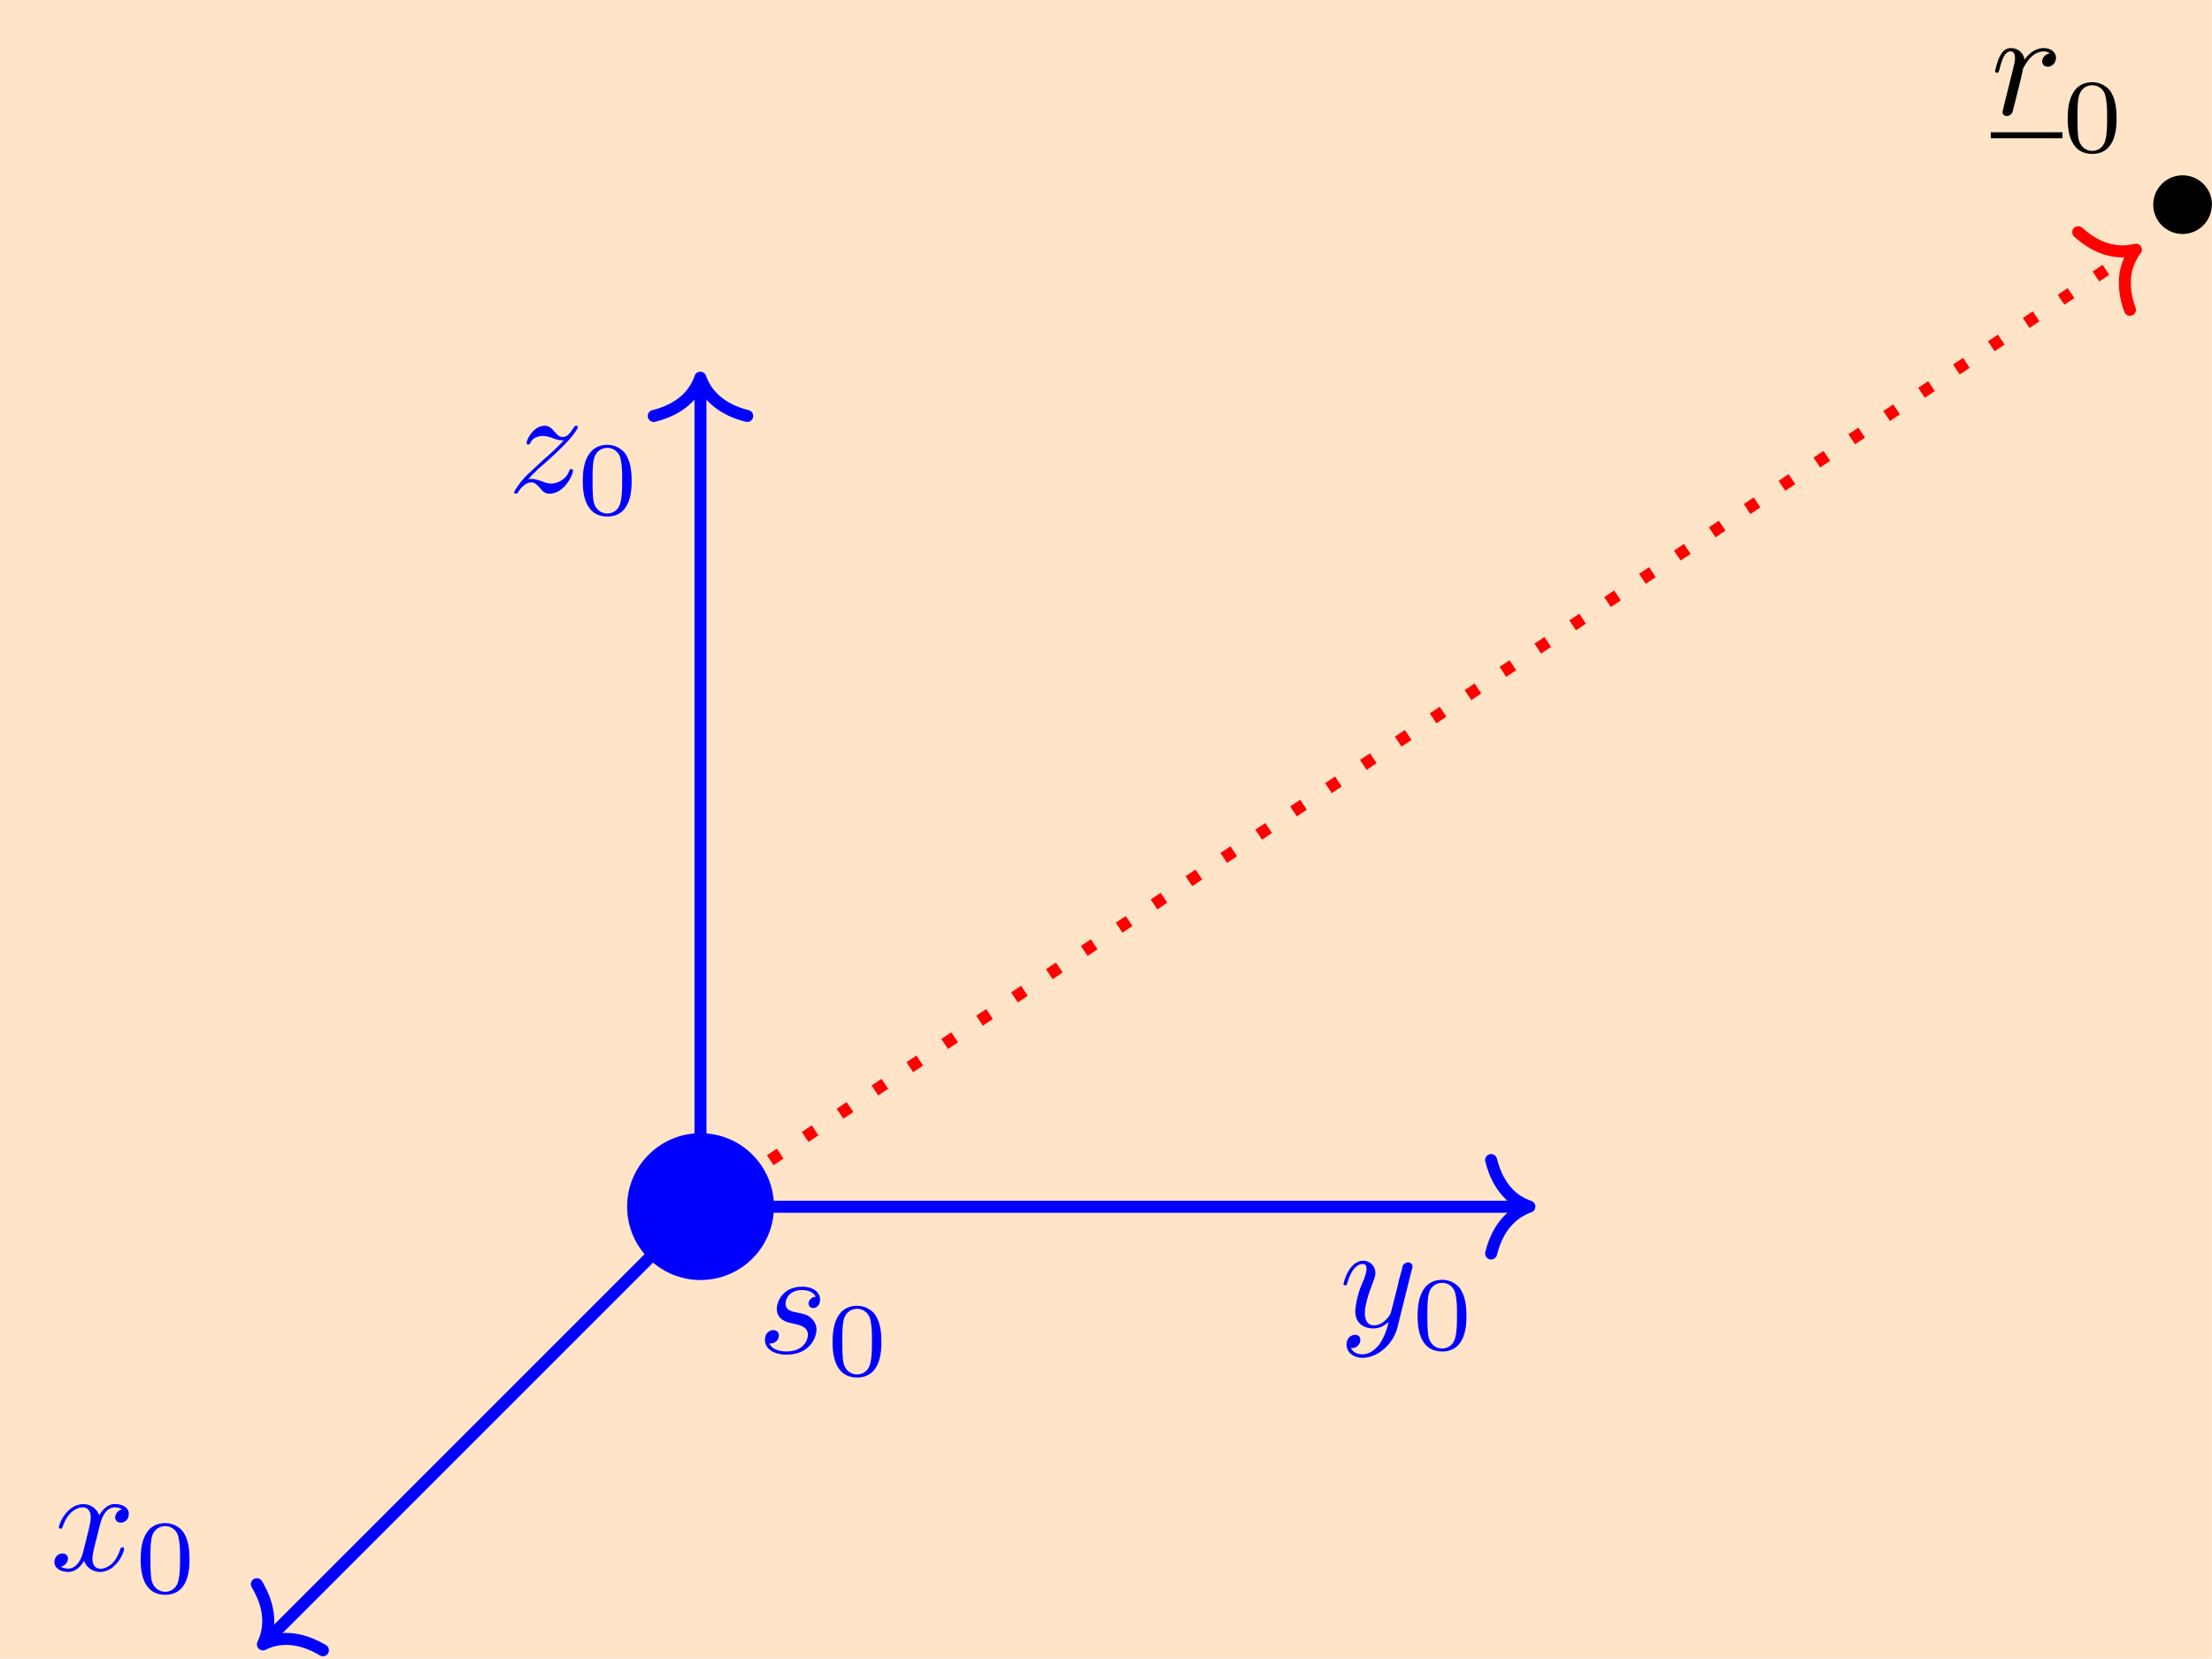
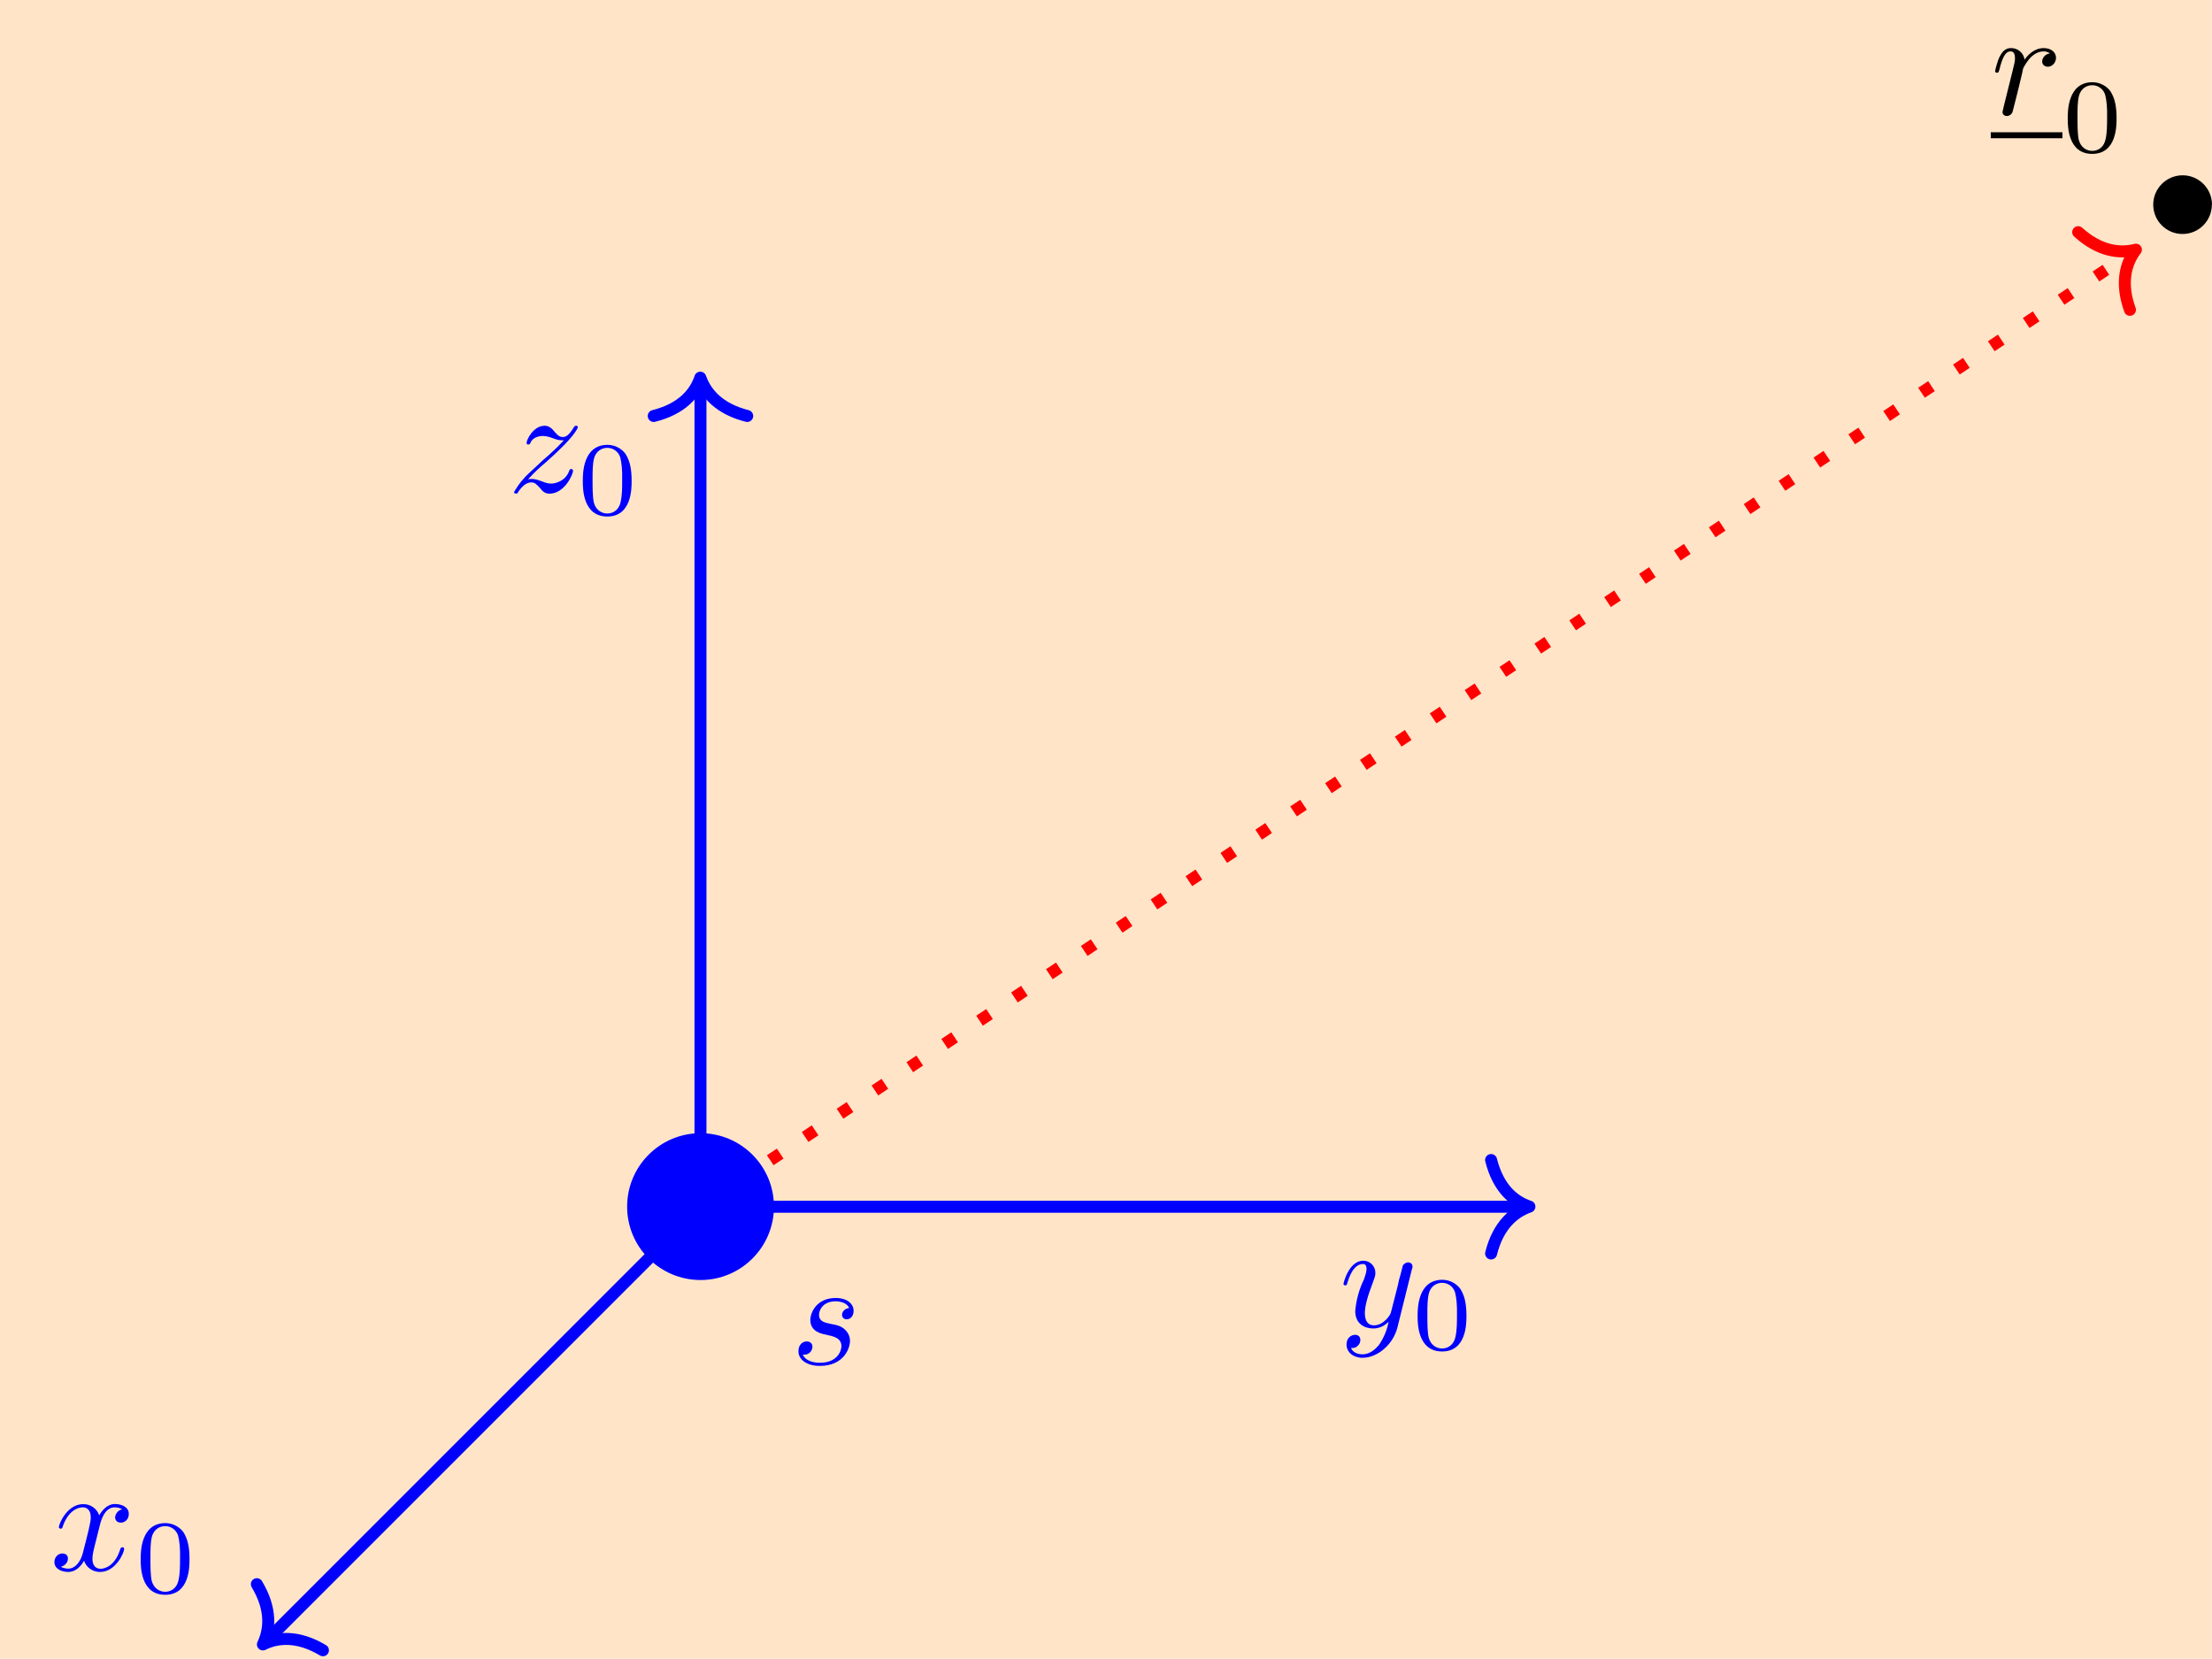
<svg xmlns="http://www.w3.org/2000/svg" xmlns:xlink="http://www.w3.org/1999/xlink" width="196.25" height="147.17" viewBox="0 0 147.19 110.38">
  <defs>
    <symbol id="b" overflow="visible">
      <path d="M3.9-3.73c-.27.01-.48.23-.48.45 0 .14.1.3.31.3.22 0 .46-.18.46-.57C4.19-4 3.77-4.4 3-4.4c-1.31 0-1.69 1.02-1.69 1.46 0 .78.74.92 1.03.98.52.11 1.04.22 1.04.77 0 .25-.22 1.1-1.43 1.1-.14 0-.9 0-1.14-.54.4.05.64-.25.64-.53 0-.22-.17-.35-.37-.35-.27 0-.56.2-.56.66 0 .56.57.97 1.42.97 1.62 0 2.01-1.2 2.01-1.66 0-.36-.18-.6-.3-.72-.27-.28-.57-.34-1-.42-.37-.08-.76-.15-.76-.6 0-.29.24-.9 1.11-.9.25 0 .75.08.9.46m0 0" style="stroke:none" />
    </symbol>
-     <symbol id="d" overflow="visible">
+     <symbol id="c" overflow="visible">
      <path d="M4.84-3.8c.05-.14.05-.15.05-.23 0-.17-.14-.27-.3-.27-.09 0-.25.07-.34.2l-.14.55q-.12.38-.2.8l-.46 1.8c-.03.14-.47.84-1.12.84-.5 0-.61-.44-.61-.81q0-.66.5-1.95c.15-.41.2-.52.2-.72a.8.8 0 0 0-.81-.82C.66-4.4.3-2.95.3-2.87c0 .1.1.1.1.1.12 0 .12-.03.16-.18.28-.94.67-1.24 1.02-1.24.08 0 .25 0 .25.32 0 .25-.11.51-.17.7a6 6 0 0 0-.58 2.1C1.08-.2 1.7.1 2.3.1q.58-.02 1-.45a4 4 0 0 1-.64 1.54c-.27.33-.64.63-1.1.63-.14 0-.6-.03-.76-.42.15 0 .3 0 .42-.13a.5.5 0 0 0 .2-.4c0-.32-.26-.35-.36-.35C.83.53.5.7.5 1.17c0 .5.44.88 1.06.88 1.02 0 2.05-.9 2.33-2.03Zm0 0" style="stroke:none" />
    </symbol>
    <symbol id="e" overflow="visible">
      <path d="M1.33-.83c.53-.58.83-.83 1.19-1.14 0 0 .6-.53.96-.89.96-.92 1.18-1.4 1.18-1.45 0-.1-.1-.1-.11-.1-.08 0-.1.02-.16.11-.3.49-.5.64-.73.64-.25 0-.36-.15-.52-.32-.19-.22-.36-.43-.69-.43-.75 0-1.2.93-1.2 1.14q0 .1.1.11c.1 0 .12-.04.15-.1.19-.47.77-.47.84-.47q.3.01.63.14c.4.15.51.15.76.15a16 16 0 0 1-1.37 1.3l-.9.84A5 5 0 0 0 .41.02C.42.1.53.1.55.1Q.64.13.7-.02c.24-.35.53-.62.86-.62.22 0 .33.1.58.37.16.22.34.38.63.38 1 0 1.57-1.27 1.57-1.53q0-.1-.12-.11c-.1 0-.11.06-.14.14-.24.64-.88.83-1.2.83Q2.59-.57 2.3-.7c-.35-.12-.5-.17-.7-.17-.02 0-.18 0-.27.03m0 0" style="stroke:none" />
    </symbol>
    <symbol id="h" overflow="visible">
      <path d="M3.33-3.02c.06-.25.3-1.17.98-1.17a1 1 0 0 1 .5.13.6.6 0 0 0-.47.54c0 .16.11.35.38.35.22 0 .53-.17.53-.58 0-.52-.58-.66-.92-.66-.58 0-.92.54-1.05.75A1.1 1.1 0 0 0 2.2-4.4C1.17-4.4.6-3.12.6-2.87c0 .1.1.1.12.1q.1 0 .12-.1c.35-1.07 1-1.32 1.35-1.32.19 0 .53.1.53.67 0 .32-.17.97-.53 2.38-.16.6-.52 1.03-.96 1.03-.06 0-.28 0-.5-.12.25-.07.47-.27.47-.55 0-.27-.22-.34-.36-.34-.3 0-.54.25-.54.57 0 .46.48.66.92.66.67 0 1.03-.7 1.05-.75.12.36.48.75 1.07.75 1.04 0 1.6-1.28 1.6-1.53 0-.11-.08-.11-.11-.11-.1 0-.11.05-.14.1C4.36-.33 3.69-.1 3.37-.1c-.39 0-.54-.31-.54-.66 0-.21.04-.43.15-.87Zm0 0" style="stroke:none" />
    </symbol>
    <symbol id="k" overflow="visible">
      <path d="m.88-.6-.1.44c0 .18.14.27.3.27.12 0 .3-.08.37-.28.02-.03.35-1.4.4-1.58.07-.33.26-1.02.3-1.3.05-.12.33-.6.57-.8.08-.07.37-.34.8-.34.26 0 .4.13.42.13-.3.04-.52.28-.52.54 0 .16.11.35.38.35.26 0 .54-.24.54-.6 0-.34-.3-.64-.82-.64-.64 0-1.08.49-1.27.77a.9.9 0 0 0-.92-.77c-.46 0-.64.4-.74.57-.17.34-.3.93-.3.96 0 .11.1.11.12.11.1 0 .1-.01.17-.23.17-.7.37-1.19.73-1.19.16 0 .3.08.3.46 0 .21-.03.32-.16.84Zm0 0" style="stroke:none" />
    </symbol>
-     <symbol id="c" overflow="visible">
+     <symbol id="d" overflow="visible">
      <path d="M3.6-2.22c0-.76-.1-1.33-.41-1.81-.22-.31-.66-.6-1.2-.6C.35-4.62.35-2.71.35-2.21S.36.14 1.98.14C3.6.14 3.6-1.72 3.6-2.22M1.97-.06c-.32 0-.75-.19-.89-.75C1-1.21 1-1.8 1-2.31c0-.52 0-1.05.1-1.42.15-.55.59-.7.88-.7a.9.9 0 0 1 .86.63q.15.57.13 1.49c0 .51 0 1.03-.1 1.47-.14.64-.6.78-.89.78m0 0" style="stroke:none" />
    </symbol>
    <clipPath id="a">
      <path d="M0 0h147.18v110.38H0Zm0 0" />
    </clipPath>
    <clipPath id="f">
      <path d="M6 69h52v41.38H6Zm0 0" />
    </clipPath>
    <clipPath id="g">
      <path d="M16 105h6v5.38h-6Zm0 0" />
    </clipPath>
    <clipPath id="i">
      <path d="M35 5h112.18v87H35Zm0 0" />
    </clipPath>
    <clipPath id="j">
      <path d="M143 11h4.18v5H143Zm0 0" />
    </clipPath>
  </defs>
  <g clip-path="url(#a)">
    <path d="M0 110.38h147.18V0H0Zm0 0" style="stroke:none;fill-rule:nonzero;fill:#ffe4c8;fill-opacity:1" />
  </g>
-   <use xlink:href="#b" x="50.38" y="90.02" style="fill:#00f;fill-opacity:1" />
-   <use xlink:href="#c" x="55.05" y="91.52" style="fill:#00f;fill-opacity:1" />
+   <use xlink:href="#b" x="52.61" y="90.77" style="fill:#00f;fill-opacity:1" />
  <path d="M0 0h54.76" style="fill:none;stroke-width:.797;stroke-linecap:butt;stroke-linejoin:miter;stroke:#00f;stroke-opacity:1;stroke-miterlimit:10" transform="matrix(1 0 0 -1 46.61 80.3)" />
  <path d="M-2.55 3.11C-2.08 1.24-1.05.36 0 .01c-1.05-.37-2.08-1.25-2.55-3.12" style="fill:none;stroke-width:.797;stroke-linecap:round;stroke-linejoin:round;stroke:#00f;stroke-opacity:1;stroke-miterlimit:10" transform="matrix(1 0 0 -1 101.77 80.3)" />
-   <use xlink:href="#d" x="89.1" y="88.3" style="fill:#00f;fill-opacity:1" />
-   <use xlink:href="#c" x="93.98" y="89.79" style="fill:#00f;fill-opacity:1" />
+   <use xlink:href="#c" x="89.1" y="88.3" style="fill:#00f;fill-opacity:1" />
+   <use xlink:href="#d" x="93.98" y="89.79" style="fill:#00f;fill-opacity:1" />
  <path d="M0 0v54.76" style="fill:none;stroke-width:.797;stroke-linecap:butt;stroke-linejoin:miter;stroke:#00f;stroke-opacity:1;stroke-miterlimit:10" transform="matrix(1 0 0 -1 46.61 80.3)" />
  <path d="M-2.55 3.11C-2.08 1.24-1.05.36 0 .01c-1.05-.37-2.08-1.26-2.55-3.12" style="fill:none;stroke-width:.797;stroke-linecap:round;stroke-linejoin:round;stroke:#00f;stroke-opacity:1;stroke-miterlimit:10" transform="matrix(0 -1 -1 0 46.61 25.13)" />
  <use xlink:href="#e" x="33.79" y="32.74" style="fill:#00f;fill-opacity:1" />
-   <use xlink:href="#c" x="38.43" y="34.23" style="fill:#00f;fill-opacity:1" />
+   <use xlink:href="#d" x="38.43" y="34.23" style="fill:#00f;fill-opacity:1" />
  <g clip-path="url(#f)">
    <path d="m0 0-28.85-28.85" style="fill:none;stroke-width:.797;stroke-linecap:butt;stroke-linejoin:miter;stroke:#00f;stroke-opacity:1;stroke-miterlimit:10" transform="matrix(1 0 0 -1 46.61 80.3)" />
  </g>
  <g clip-path="url(#g)">
    <path d="M-2.55 3.11C-2.08 1.25-1.05.36 0 .01c-1.05-.37-2.08-1.25-2.55-3.12" style="fill:none;stroke-width:.797;stroke-linecap:round;stroke-linejoin:round;stroke:#00f;stroke-opacity:1;stroke-miterlimit:10" transform="rotate(-45 140.82 33.6)scale(-1 1)" />
  </g>
  <use xlink:href="#h" x="3.32" y="104.49" style="fill:#00f;fill-opacity:1" />
-   <use xlink:href="#c" x="9.01" y="105.98" style="fill:#00f;fill-opacity:1" />
+   <use xlink:href="#d" x="9.01" y="105.98" style="fill:#00f;fill-opacity:1" />
  <g clip-path="url(#i)">
    <path d="m0 0 95.18 63.45" style="fill:none;stroke-width:.797;stroke-linecap:butt;stroke-linejoin:miter;stroke:red;stroke-opacity:1;stroke-dasharray:.797,1.993;stroke-miterlimit:10" transform="matrix(1 0 0 -1 46.61 80.3)" />
  </g>
  <path d="M-2.55 3.1C-2.08 1.25-1.05.37 0 0c-1.05-.36-2.09-1.24-2.55-3.11" style="fill:none;stroke-width:.797;stroke-linecap:round;stroke-linejoin:round;stroke:red;stroke-opacity:1;stroke-miterlimit:10" transform="rotate(-33.69 98.5 -226.4)scale(.99996 -.99996)" />
  <path d="M51.5 80.29a4.88 4.88 0 1 0-9.77 0 4.88 4.88 0 0 0 9.77 0m0 0" style="stroke:none;fill-rule:nonzero;fill:#00f;fill-opacity:1" />
  <g clip-path="url(#j)">
    <path d="M147.19 13.62a1.95 1.95 0 1 0-3.91 0 1.95 1.95 0 0 0 3.9 0m0 0" style="stroke:none;fill-rule:nonzero;fill:#000;fill-opacity:1" />
  </g>
  <use xlink:href="#k" x="132.47" y="7.61" style="fill:#000;fill-opacity:1" />
  <path d="M0 0h4.77" style="fill:none;stroke-width:.398;stroke-linecap:butt;stroke-linejoin:miter;stroke:#000;stroke-opacity:1;stroke-miterlimit:10" transform="matrix(1 0 0 -1 132.47 9)" />
-   <use xlink:href="#c" x="137.24" y="10.1" style="fill:#000;fill-opacity:1" />
+   <use xlink:href="#d" x="137.24" y="10.1" style="fill:#000;fill-opacity:1" />
</svg>
